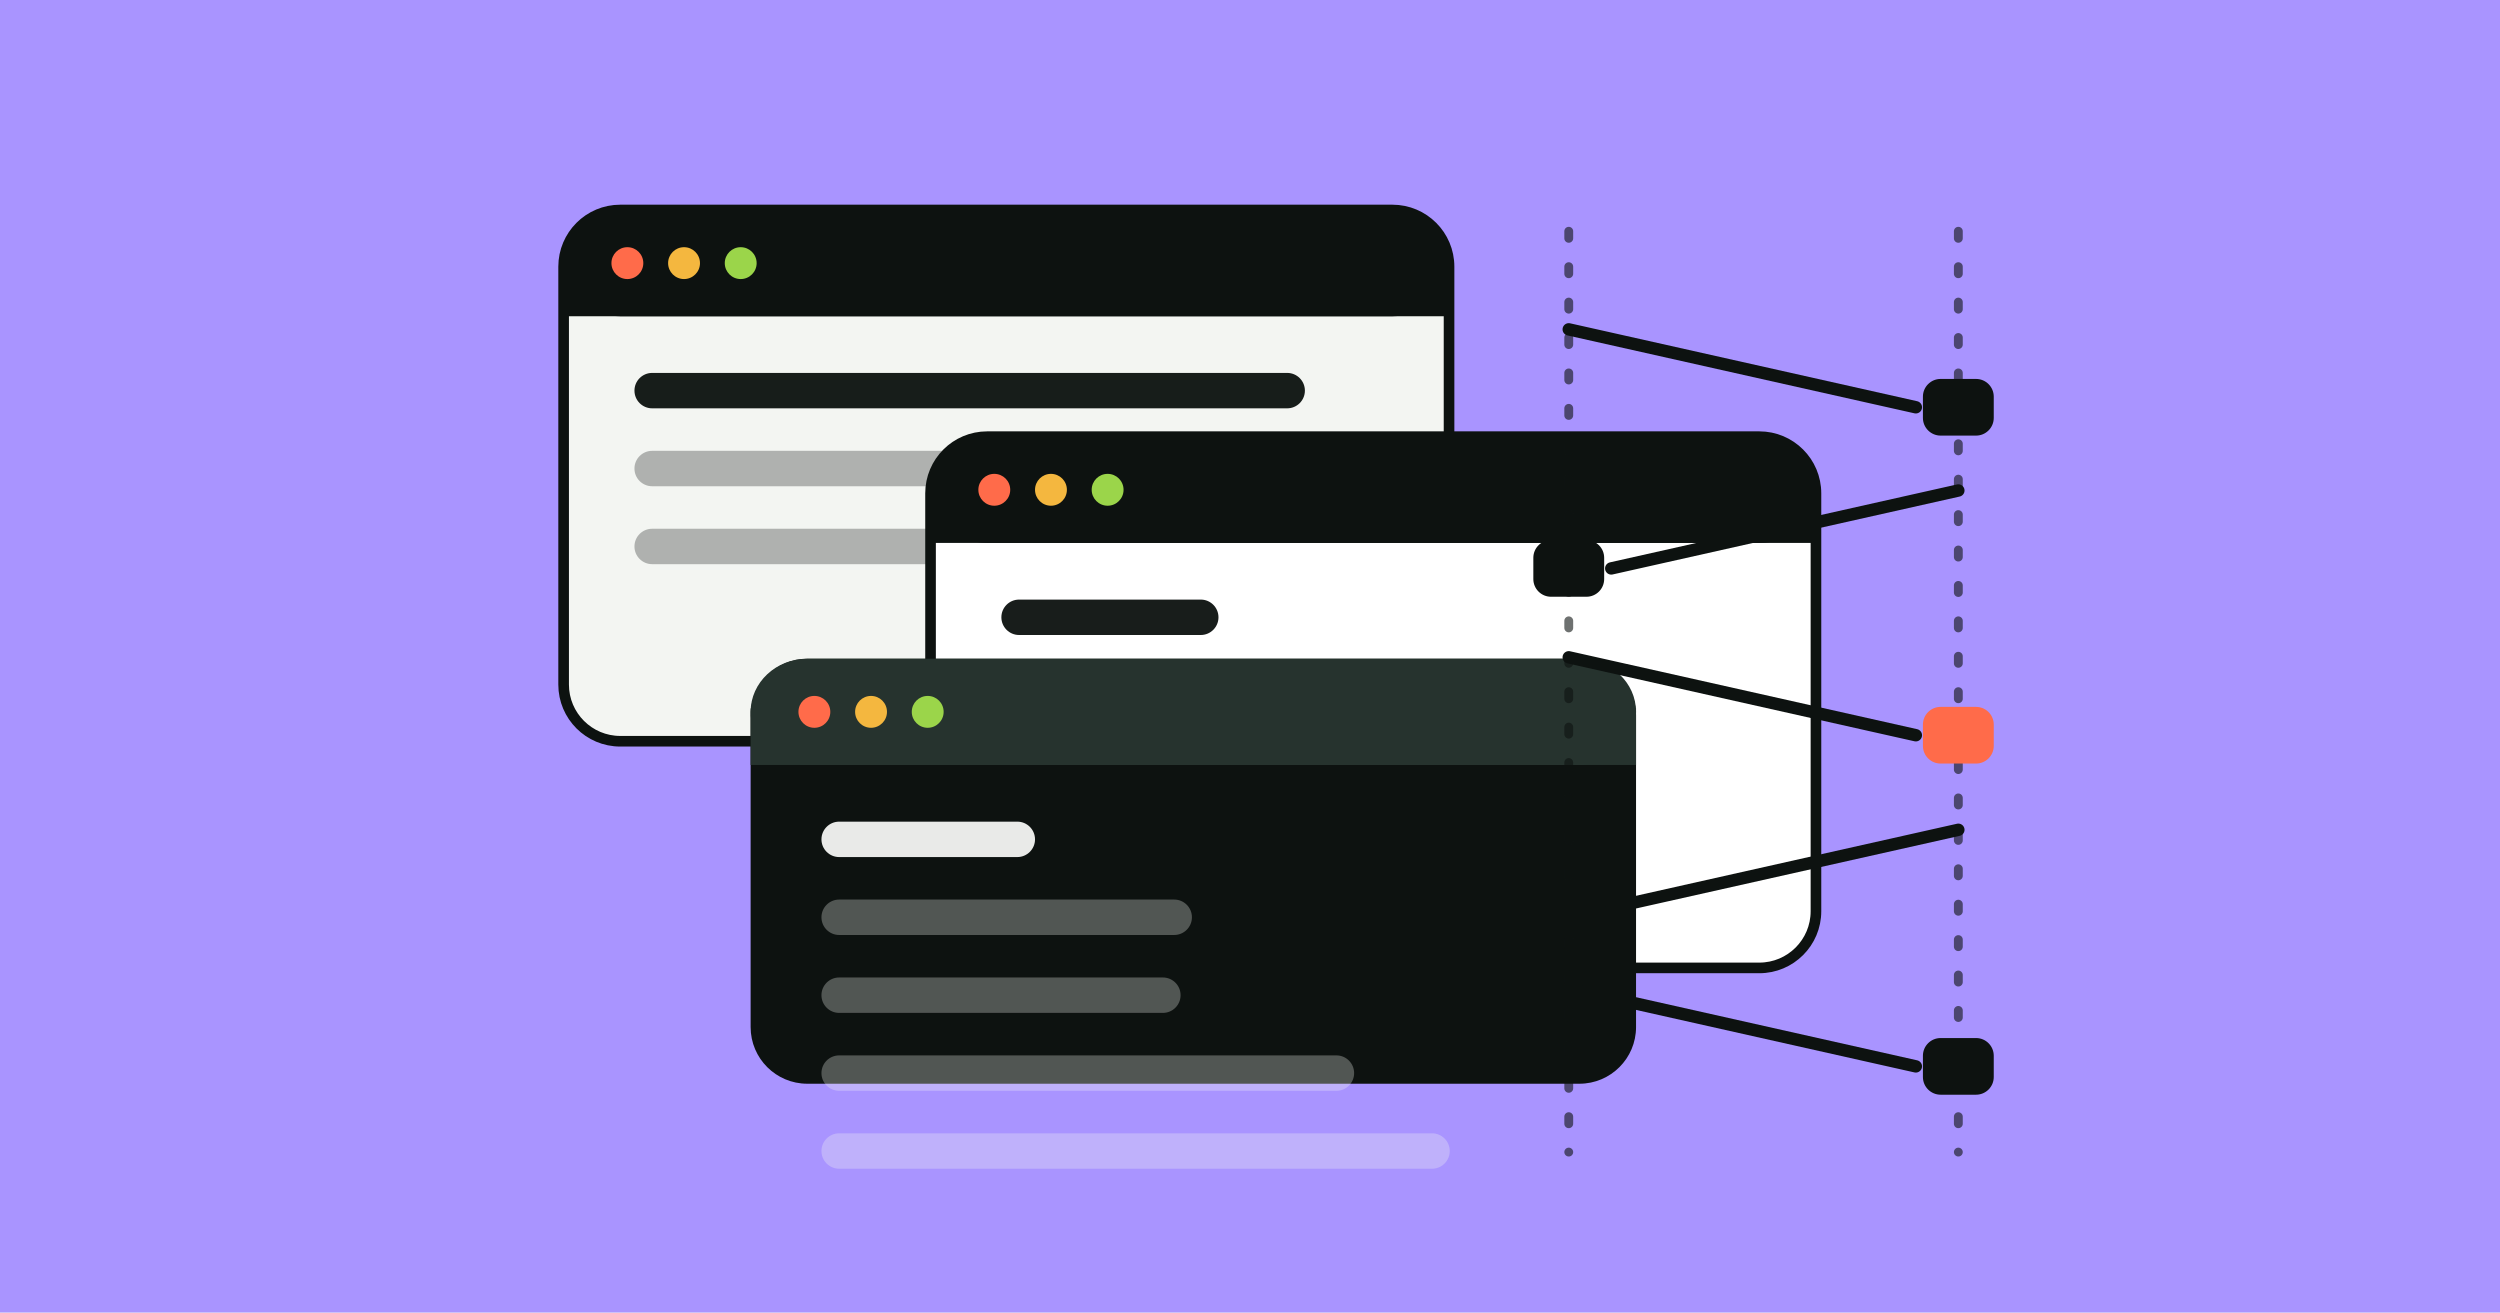
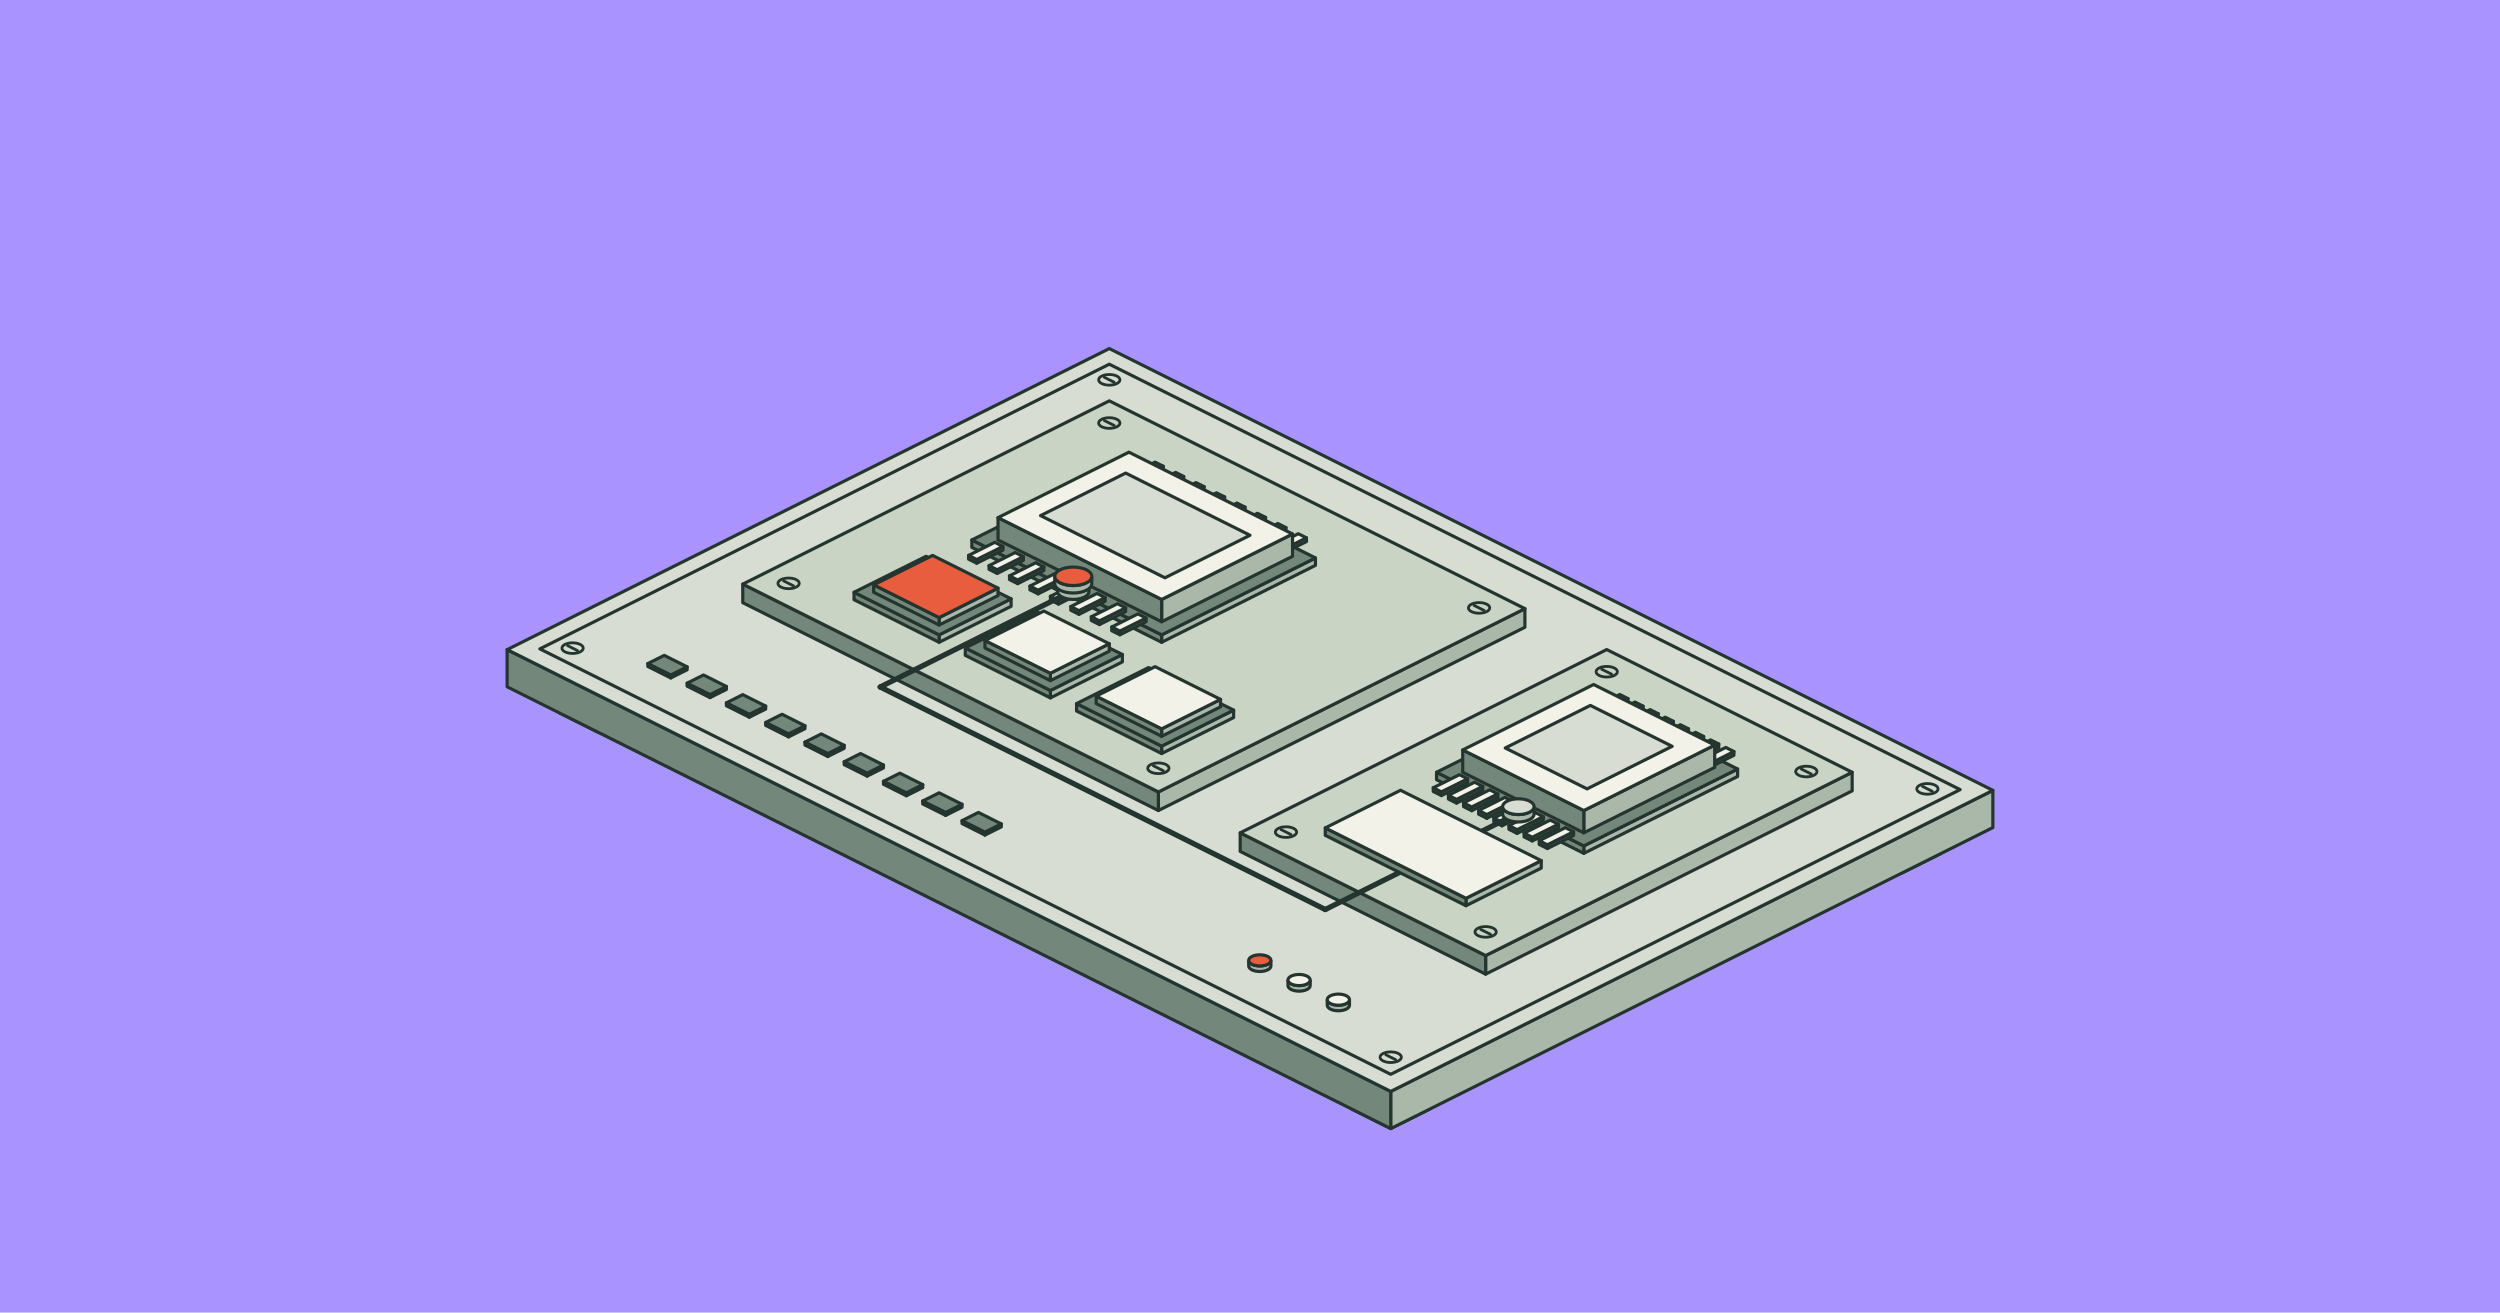
<svg xmlns="http://www.w3.org/2000/svg" viewBox="0 0 1200 630" width="1200" height="630">
  <rect width="1200" height="630" fill="#a994ff" />
  <g transform="translate(192 43) scale(1.7)">
-     <g>
-       <rect x="46.2" y="34" width="250" height="150" rx="16" fill="#f3f5f2" stroke="#0d1210" stroke-width="3" />
-       <rect x="46.2" y="34" width="250" height="30" rx="16" fill="#0d1210" />
-       <rect x="46.2" y="48" width="250" height="16" fill="#0d1210" />
-       <circle cx="64.2" cy="49" r="4.5" fill="#ff6b4a" />
-       <circle cx="80.2" cy="49" r="4.5" fill="#f4b73f" />
-       <circle cx="96.2" cy="49" r="4.5" fill="#9bd54a" />
-       <rect x="66.2" y="80" width="189.3" height="10" rx="5" fill="#0d1210" opacity="0.95" />
-       <rect x="66.2" y="102" width="185" height="10" rx="5" fill="#0d1210" opacity="0.3" />
-       <rect x="66.2" y="124" width="98.5" height="10" rx="5" fill="#0d1210" opacity="0.3" />
+     <polygon points="211.36,96.56 211.36,103.91 200.27,109.46 200.27,102.11" fill="#aab8aa" stroke="#24342e" stroke-width=".9" stroke-linejoin="round" />
+     <polygon points="189.18,96.56 200.27,102.11 200.27,109.46 189.18,103.91" fill="#73877a" stroke="#24342e" stroke-width=".9" stroke-linejoin="round" />
+     <polygon points="200.27,91.02 211.36,96.56 200.27,102.11 189.18,96.56" fill="#24342e" stroke="#24342e" stroke-width=".9" stroke-linejoin="round" />
+     <polygon points="434.96,208.37 434.96,215.72 423.88,221.26 423.88,213.91" fill="#aab8aa" stroke="#24342e" stroke-width=".9" stroke-linejoin="round" />
+     <polygon points="412.79,208.37 423.88,213.91 423.88,221.26 412.79,215.72" fill="#73877a" stroke="#24342e" stroke-width=".9" stroke-linejoin="round" />
+     <polygon points="423.88,202.82 434.96,208.37 423.88,213.91 412.79,208.37" fill="#24342e" stroke="#24342e" stroke-width=".9" stroke-linejoin="round" />
+     <polygon points="67.21,168.63 67.21,175.98 56.12,181.53 56.12,174.18" fill="#aab8aa" stroke="#24342e" stroke-width=".9" stroke-linejoin="round" />
+     <polygon points="45.04,168.63 56.12,174.18 56.12,181.53 45.04,175.98" fill="#73877a" stroke="#24342e" stroke-width=".9" stroke-linejoin="round" />
+     <polygon points="56.12,163.09 67.21,168.63 56.12,174.18 45.04,168.63" fill="#24342e" stroke="#24342e" stroke-width=".9" stroke-linejoin="round" />
+     <polygon points="290.82,280.44 290.82,287.79 279.73,293.33 279.73,285.98" fill="#aab8aa" stroke="#24342e" stroke-width=".9" stroke-linejoin="round" />
+     <polygon points="268.64,280.44 279.73,285.98 279.73,293.33 268.64,287.79" fill="#73877a" stroke="#24342e" stroke-width=".9" stroke-linejoin="round" />
+     <polygon points="279.73,274.89 290.82,280.44 279.73,285.98 268.64,280.44" fill="#24342e" stroke="#24342e" stroke-width=".9" stroke-linejoin="round" />
+     <polygon points="449.75,197.87 449.75,208.37 279.73,293.37 279.73,282.87" fill="#aab8aa" stroke="#24342e" stroke-width=".9" stroke-linejoin="round" />
+     <polygon points="30.25,158.13 279.73,282.87 279.73,293.37 30.25,168.63" fill="#73877a" stroke="#24342e" stroke-width=".9" stroke-linejoin="round" />
+     <polygon points="200.27,73.13 449.75,197.87 279.73,282.87 30.25,158.13" fill="#d7ddd2" stroke="#24342e" stroke-width=".9" stroke-linejoin="round" />
+     <polygon points="200.27,77.54 440.51,197.66 279.73,278.04 39.49,157.92" fill="#d7ddd2" stroke="#24342e" stroke-width=".9" stroke-linejoin="round" />
+     <ellipse cx="200.27" cy="81.95" rx="3.01" ry="1.5" fill="none" stroke="#24342e" stroke-width="0.8" />
+     <path d="M198.88 81.25L201.65 82.64" fill="none" stroke="#24342e" stroke-width="0.8" stroke-linecap="round" stroke-linejoin="round" />
+     <ellipse cx="48.73" cy="157.71" rx="3.01" ry="1.5" fill="none" stroke="#24342e" stroke-width="0.8" />
+     <path d="M47.35 157.02L50.12 158.41" fill="none" stroke="#24342e" stroke-width="0.8" stroke-linecap="round" stroke-linejoin="round" />
+     <ellipse cx="431.27" cy="197.45" rx="3.01" ry="1.5" fill="none" stroke="#24342e" stroke-width="0.8" />
+     <path d="M429.88 196.75L432.65 198.14" fill="none" stroke="#24342e" stroke-width="0.8" stroke-linecap="round" stroke-linejoin="round" />
+     <ellipse cx="279.73" cy="273.21" rx="3.01" ry="1.5" fill="none" stroke="#24342e" stroke-width="0.8" />
+     <path d="M278.35 272.52L281.12 273.91" fill="none" stroke="#24342e" stroke-width="0.8" stroke-linecap="round" stroke-linejoin="round" />
+     <polygon points="317.62,146.56 317.62,151.81 214.13,203.56 214.13,198.31" fill="#aab8aa" stroke="#24342e" stroke-width=".9" stroke-linejoin="round" />
+     <polygon points="96.78,139.63 214.13,198.31 214.13,203.56 96.78,144.88" fill="#73877a" stroke="#24342e" stroke-width=".9" stroke-linejoin="round" />
+     <polygon points="200.27,87.89 317.62,146.56 214.13,198.31 96.78,139.63" fill="#c9d4c5" stroke="#24342e" stroke-width=".9" stroke-linejoin="round" />
+     <polygon points="410.02,192.76 410.02,198.01 306.53,249.76 306.53,244.51" fill="#aab8aa" stroke="#24342e" stroke-width=".9" stroke-linejoin="round" />
+     <polygon points="237.23,209.86 306.53,244.51 306.53,249.76 237.23,215.11" fill="#73877a" stroke="#24342e" stroke-width=".9" stroke-linejoin="round" />
+     <polygon points="340.72,158.11 410.02,192.76 306.53,244.51 237.23,209.86" fill="#c9d4c5" stroke="#24342e" stroke-width=".9" stroke-linejoin="round" />
+     <ellipse cx="200.27" cy="94.15" rx="3.01" ry="1.5" fill="none" stroke="#24342e" stroke-width="0.8" />
+     <path d="M198.88 93.45L201.65 94.84" fill="none" stroke="#24342e" stroke-width="0.8" stroke-linecap="round" stroke-linejoin="round" />
+     <ellipse cx="304.68" cy="146.35" rx="3.01" ry="1.5" fill="none" stroke="#24342e" stroke-width="0.8" />
+     <path d="M303.29 145.66L306.07 147.05" fill="none" stroke="#24342e" stroke-width="0.8" stroke-linecap="round" stroke-linejoin="round" />
+     <ellipse cx="109.72" cy="139.42" rx="3.01" ry="1.5" fill="none" stroke="#24342e" stroke-width="0.8" />
+     <path d="M108.33 138.73L111.1 140.12" fill="none" stroke="#24342e" stroke-width="0.8" stroke-linecap="round" stroke-linejoin="round" />
+     <ellipse cx="214.13" cy="191.63" rx="3.01" ry="1.5" fill="none" stroke="#24342e" stroke-width="0.8" />
+     <path d="M212.74 190.94L215.51 192.32" fill="none" stroke="#24342e" stroke-width="0.8" stroke-linecap="round" stroke-linejoin="round" />
+     <ellipse cx="340.72" cy="164.37" rx="3.01" ry="1.5" fill="none" stroke="#24342e" stroke-width="0.8" />
+     <path d="M339.33 163.68L342.1 165.06" fill="none" stroke="#24342e" stroke-width="0.8" stroke-linecap="round" stroke-linejoin="round" />
+     <ellipse cx="397.08" cy="192.55" rx="3.01" ry="1.5" fill="none" stroke="#24342e" stroke-width="0.8" />
+     <path d="M395.69 191.86L398.47 193.25" fill="none" stroke="#24342e" stroke-width="0.8" stroke-linecap="round" stroke-linejoin="round" />
+     <ellipse cx="250.16" cy="209.65" rx="3.01" ry="1.5" fill="none" stroke="#24342e" stroke-width="0.8" />
+     <path d="M248.78 208.95L251.55 210.34" fill="none" stroke="#24342e" stroke-width="0.8" stroke-linecap="round" stroke-linejoin="round" />
+     <ellipse cx="306.53" cy="237.83" rx="3.01" ry="1.5" fill="none" stroke="#24342e" stroke-width="0.8" />
+     <path d="M305.14 237.14L307.91 238.52" fill="none" stroke="#24342e" stroke-width="0.8" stroke-linecap="round" stroke-linejoin="round" />
+     <polygon points="258.48,132.24 258.48,134.34 215.05,156.06 215.05,153.96" fill="#aab8aa" stroke="#24342e" stroke-width=".9" stroke-linejoin="round" />
+     <polygon points="161.46,127.16 215.05,153.96 215.05,156.06 161.46,129.26" fill="#73877a" stroke="#24342e" stroke-width=".9" stroke-linejoin="round" />
+     <polygon points="204.89,105.45 258.48,132.24 215.05,153.96 161.46,127.16" fill="#73877a" stroke="#24342e" stroke-width=".9" stroke-linejoin="round" />
+     <polygon points="215.51,106.35 215.51,107.4 208.12,111.09 208.12,110.04" fill="#aab8aa" stroke="#24342e" stroke-width=".9" stroke-linejoin="round" />
+     <polygon points="205.81,108.89 208.12,110.04 208.12,111.09 205.81,109.94" fill="#73877a" stroke="#24342e" stroke-width=".9" stroke-linejoin="round" />
+     <polygon points="213.2,105.19 215.51,106.35 208.12,110.04 205.81,108.89" fill="#f3f2e9" stroke="#24342e" stroke-width=".9" stroke-linejoin="round" />
+     <polygon points="170.24,128.99 170.24,130.04 162.85,133.73 162.85,132.68" fill="#aab8aa" stroke="#24342e" stroke-width=".9" stroke-linejoin="round" />
+     <polygon points="160.54,131.53 162.85,132.68 162.85,133.73 160.54,132.58" fill="#73877a" stroke="#24342e" stroke-width=".9" stroke-linejoin="round" />
+     <polygon points="167.93,127.83 170.24,128.99 162.85,132.68 160.54,131.53" fill="#f3f2e9" stroke="#24342e" stroke-width=".9" stroke-linejoin="round" />
+     <polygon points="221.29,109.24 221.29,110.29 213.9,113.98 213.9,112.93" fill="#aab8aa" stroke="#24342e" stroke-width=".9" stroke-linejoin="round" />
+     <polygon points="211.59,111.78 213.9,112.93 213.9,113.98 211.59,112.83" fill="#73877a" stroke="#24342e" stroke-width=".9" stroke-linejoin="round" />
+     <polygon points="218.98,108.08 221.29,109.24 213.9,112.93 211.59,111.78" fill="#f3f2e9" stroke="#24342e" stroke-width=".9" stroke-linejoin="round" />
+     <polygon points="176.01,131.87 176.01,132.92 168.62,136.62 168.62,135.57" fill="#aab8aa" stroke="#24342e" stroke-width=".9" stroke-linejoin="round" />
+     <polygon points="166.31,134.41 168.62,135.57 168.62,136.62 166.31,135.46" fill="#73877a" stroke="#24342e" stroke-width=".9" stroke-linejoin="round" />
+     <polygon points="173.7,130.72 176.01,131.87 168.62,135.57 166.31,134.41" fill="#f3f2e9" stroke="#24342e" stroke-width=".9" stroke-linejoin="round" />
+     <polygon points="227.06,112.12 227.06,113.17 219.67,116.87 219.67,115.82" fill="#aab8aa" stroke="#24342e" stroke-width=".9" stroke-linejoin="round" />
+     <polygon points="217.36,114.66 219.67,115.82 219.67,116.87 217.36,115.71" fill="#73877a" stroke="#24342e" stroke-width=".9" stroke-linejoin="round" />
+     <polygon points="224.75,110.97 227.06,112.12 219.67,115.82 217.36,114.66" fill="#f3f2e9" stroke="#24342e" stroke-width=".9" stroke-linejoin="round" />
+     <polygon points="181.79,134.76 181.79,135.81 174.4,139.51 174.4,138.46" fill="#aab8aa" stroke="#24342e" stroke-width=".9" stroke-linejoin="round" />
+     <polygon points="172.09,137.3 174.4,138.46 174.4,139.51 172.09,138.35" fill="#73877a" stroke="#24342e" stroke-width=".9" stroke-linejoin="round" />
+     <polygon points="179.48,133.61 181.79,134.76 174.4,138.46 172.09,137.3" fill="#f3f2e9" stroke="#24342e" stroke-width=".9" stroke-linejoin="round" />
+     <polygon points="232.84,115.01 232.84,116.06 225.45,119.76 225.45,118.71" fill="#aab8aa" stroke="#24342e" stroke-width=".9" stroke-linejoin="round" />
+     <polygon points="223.14,117.55 225.45,118.71 225.45,119.76 223.14,118.6" fill="#73877a" stroke="#24342e" stroke-width=".9" stroke-linejoin="round" />
+     <polygon points="230.53,113.86 232.84,115.01 225.45,118.71 223.14,117.55" fill="#f3f2e9" stroke="#24342e" stroke-width=".9" stroke-linejoin="round" />
+     <polygon points="187.56,137.65 187.56,138.7 180.17,142.39 180.17,141.34" fill="#aab8aa" stroke="#24342e" stroke-width=".9" stroke-linejoin="round" />
+     <polygon points="177.86,140.19 180.17,141.34 180.17,142.39 177.86,141.24" fill="#73877a" stroke="#24342e" stroke-width=".9" stroke-linejoin="round" />
+     <polygon points="185.25,136.49 187.56,137.65 180.17,141.34 177.86,140.19" fill="#f3f2e9" stroke="#24342e" stroke-width=".9" stroke-linejoin="round" />
+     <polygon points="238.61,117.9 238.61,118.95 231.22,122.64 231.22,121.59" fill="#aab8aa" stroke="#24342e" stroke-width=".9" stroke-linejoin="round" />
+     <polygon points="228.91,120.44 231.22,121.59 231.22,122.64 228.91,121.49" fill="#73877a" stroke="#24342e" stroke-width=".9" stroke-linejoin="round" />
+     <polygon points="236.3,116.74 238.61,117.9 231.22,121.59 228.91,120.44" fill="#f3f2e9" stroke="#24342e" stroke-width=".9" stroke-linejoin="round" />
+     <polygon points="193.34,140.54 193.34,141.59 185.95,145.28 185.95,144.23" fill="#aab8aa" stroke="#24342e" stroke-width=".9" stroke-linejoin="round" />
+     <polygon points="183.64,143.08 185.95,144.23 185.95,145.28 183.64,144.13" fill="#73877a" stroke="#24342e" stroke-width=".9" stroke-linejoin="round" />
+     <polygon points="191.03,139.38 193.34,140.54 185.95,144.23 183.64,143.08" fill="#f3f2e9" stroke="#24342e" stroke-width=".9" stroke-linejoin="round" />
+     <polygon points="244.39,120.79 244.39,121.84 237,125.53 237,124.48" fill="#aab8aa" stroke="#24342e" stroke-width=".9" stroke-linejoin="round" />
+     <polygon points="234.69,123.33 237,124.48 237,125.53 234.69,124.38" fill="#73877a" stroke="#24342e" stroke-width=".9" stroke-linejoin="round" />
+     <polygon points="242.08,119.63 244.39,120.79 237,124.48 234.69,123.33" fill="#f3f2e9" stroke="#24342e" stroke-width=".9" stroke-linejoin="round" />
+     <polygon points="199.11,143.42 199.11,144.47 191.72,148.17 191.72,147.12" fill="#aab8aa" stroke="#24342e" stroke-width=".9" stroke-linejoin="round" />
+     <polygon points="189.41,145.96 191.72,147.12 191.72,148.17 189.41,147.01" fill="#73877a" stroke="#24342e" stroke-width=".9" stroke-linejoin="round" />
+     <polygon points="196.8,142.27 199.11,143.42 191.72,147.12 189.41,145.96" fill="#f3f2e9" stroke="#24342e" stroke-width=".9" stroke-linejoin="round" />
+     <polygon points="250.16,123.67 250.16,124.72 242.77,128.42 242.77,127.37" fill="#aab8aa" stroke="#24342e" stroke-width=".9" stroke-linejoin="round" />
+     <polygon points="240.46,126.21 242.77,127.37 242.77,128.42 240.46,127.26" fill="#73877a" stroke="#24342e" stroke-width=".9" stroke-linejoin="round" />
+     <polygon points="247.85,122.52 250.16,123.67 242.77,127.37 240.46,126.21" fill="#f3f2e9" stroke="#24342e" stroke-width=".9" stroke-linejoin="round" />
+     <polygon points="204.89,146.31 204.89,147.36 197.5,151.06 197.5,150.01" fill="#aab8aa" stroke="#24342e" stroke-width=".9" stroke-linejoin="round" />
+     <polygon points="195.19,148.85 197.5,150.01 197.5,151.06 195.19,149.9" fill="#73877a" stroke="#24342e" stroke-width=".9" stroke-linejoin="round" />
+     <polygon points="202.58,145.16 204.89,146.31 197.5,150.01 195.19,148.85" fill="#f3f2e9" stroke="#24342e" stroke-width=".9" stroke-linejoin="round" />
+     <polygon points="255.94,126.56 255.94,127.61 248.55,131.31 248.55,130.26" fill="#aab8aa" stroke="#24342e" stroke-width=".9" stroke-linejoin="round" />
+     <polygon points="246.24,129.1 248.55,130.26 248.55,131.31 246.24,130.15" fill="#73877a" stroke="#24342e" stroke-width=".9" stroke-linejoin="round" />
+     <polygon points="253.63,125.41 255.94,126.56 248.55,130.26 246.24,129.1" fill="#f3f2e9" stroke="#24342e" stroke-width=".9" stroke-linejoin="round" />
+     <polygon points="210.66,149.2 210.66,150.25 203.27,153.94 203.27,152.89" fill="#aab8aa" stroke="#24342e" stroke-width=".9" stroke-linejoin="round" />
+     <polygon points="200.96,151.74 203.27,152.89 203.27,153.94 200.96,152.79" fill="#73877a" stroke="#24342e" stroke-width=".9" stroke-linejoin="round" />
+     <polygon points="208.35,148.04 210.66,149.2 203.27,152.89 200.96,151.74" fill="#f3f2e9" stroke="#24342e" stroke-width=".9" stroke-linejoin="round" />
+     <polygon points="252.01,125.48 252.01,131.78 215.05,150.26 215.05,143.96" fill="#aab8aa" stroke="#24342e" stroke-width=".9" stroke-linejoin="round" />
+     <polygon points="168.85,120.86 215.05,143.96 215.05,150.26 168.85,127.16" fill="#73877a" stroke="#24342e" stroke-width=".9" stroke-linejoin="round" />
+     <polygon points="205.81,102.38 252.01,125.48 215.05,143.96 168.85,120.86" fill="#f3f2e9" stroke="#24342e" stroke-width=".9" stroke-linejoin="round" />
+     <polygon points="204.89,108.28 240,125.84 215.98,137.85 180.86,120.29" fill="#d7ddd2" stroke="#24342e" stroke-width=".9" stroke-linejoin="round" />
+     <polygon points="377.68,191.84 377.68,193.94 334.25,215.65 334.25,213.55" fill="#aab8aa" stroke="#24342e" stroke-width=".9" stroke-linejoin="round" />
+     <polygon points="292.67,192.76 334.25,213.55 334.25,215.65 292.67,194.86" fill="#73877a" stroke="#24342e" stroke-width=".9" stroke-linejoin="round" />
+     <polygon points="336.1,171.05 377.68,191.84 334.25,213.55 292.67,192.76" fill="#73877a" stroke="#24342e" stroke-width=".9" stroke-linejoin="round" />
+     <polygon points="346.72,171.95 346.72,173 339.33,176.7 339.33,175.65" fill="#aab8aa" stroke="#24342e" stroke-width=".9" stroke-linejoin="round" />
+     <polygon points="337.02,174.49 339.33,175.65 339.33,176.7 337.02,175.54" fill="#73877a" stroke="#24342e" stroke-width=".9" stroke-linejoin="round" />
+     <polygon points="344.41,170.8 346.72,171.95 339.33,175.65 337.02,174.49" fill="#f3f2e9" stroke="#24342e" stroke-width=".9" stroke-linejoin="round" />
+     <polygon points="301.45,194.59 301.45,195.64 294.05,199.34 294.05,198.29" fill="#aab8aa" stroke="#24342e" stroke-width=".9" stroke-linejoin="round" />
+     <polygon points="291.74,197.13 294.05,198.29 294.05,199.34 291.74,198.18" fill="#73877a" stroke="#24342e" stroke-width=".9" stroke-linejoin="round" />
+     <polygon points="299.14,193.44 301.45,194.59 294.05,198.29 291.74,197.13" fill="#f3f2e9" stroke="#24342e" stroke-width=".9" stroke-linejoin="round" />
+     <polygon points="351,174.09 351,175.14 343.6,178.83 343.6,177.78" fill="#aab8aa" stroke="#24342e" stroke-width=".9" stroke-linejoin="round" />
+     <polygon points="341.29,176.63 343.6,177.78 343.6,178.83 341.29,177.68" fill="#73877a" stroke="#24342e" stroke-width=".9" stroke-linejoin="round" />
+     <polygon points="348.69,172.93 351,174.09 343.6,177.78 341.29,176.63" fill="#f3f2e9" stroke="#24342e" stroke-width=".9" stroke-linejoin="round" />
+     <polygon points="305.72,196.73 305.72,197.78 298.33,201.47 298.33,200.42" fill="#aab8aa" stroke="#24342e" stroke-width=".9" stroke-linejoin="round" />
+     <polygon points="296.02,199.27 298.33,200.42 298.33,201.47 296.02,200.32" fill="#73877a" stroke="#24342e" stroke-width=".9" stroke-linejoin="round" />
+     <polygon points="303.41,195.57 305.72,196.73 298.33,200.42 296.02,199.27" fill="#f3f2e9" stroke="#24342e" stroke-width=".9" stroke-linejoin="round" />
+     <polygon points="355.27,176.23 355.27,177.28 347.88,180.97 347.88,179.92" fill="#aab8aa" stroke="#24342e" stroke-width=".9" stroke-linejoin="round" />
+     <polygon points="345.57,178.77 347.88,179.92 347.88,180.97 345.57,179.82" fill="#73877a" stroke="#24342e" stroke-width=".9" stroke-linejoin="round" />
+     <polygon points="352.96,175.07 355.27,176.23 347.88,179.92 345.57,178.77" fill="#f3f2e9" stroke="#24342e" stroke-width=".9" stroke-linejoin="round" />
+     <polygon points="309.99,198.86 309.99,199.91 302.6,203.61 302.6,202.56" fill="#aab8aa" stroke="#24342e" stroke-width=".9" stroke-linejoin="round" />
+     <polygon points="300.29,201.4 302.6,202.56 302.6,203.61 300.29,202.45" fill="#73877a" stroke="#24342e" stroke-width=".9" stroke-linejoin="round" />
+     <polygon points="307.68,197.71 309.99,198.86 302.6,202.56 300.29,201.4" fill="#f3f2e9" stroke="#24342e" stroke-width=".9" stroke-linejoin="round" />
+     <polygon points="359.54,178.36 359.54,179.41 352.15,183.11 352.15,182.06" fill="#aab8aa" stroke="#24342e" stroke-width=".9" stroke-linejoin="round" />
+     <polygon points="349.84,180.9 352.15,182.06 352.15,183.11 349.84,181.95" fill="#73877a" stroke="#24342e" stroke-width=".9" stroke-linejoin="round" />
+     <polygon points="357.23,177.21 359.54,178.36 352.15,182.06 349.84,180.9" fill="#f3f2e9" stroke="#24342e" stroke-width=".9" stroke-linejoin="round" />
+     <polygon points="314.27,201 314.27,202.05 306.87,205.75 306.87,204.7" fill="#aab8aa" stroke="#24342e" stroke-width=".9" stroke-linejoin="round" />
+     <polygon points="304.56,203.54 306.87,204.7 306.87,205.75 304.56,204.59" fill="#73877a" stroke="#24342e" stroke-width=".9" stroke-linejoin="round" />
+     <polygon points="311.96,199.85 314.27,201 306.87,204.7 304.56,203.54" fill="#f3f2e9" stroke="#24342e" stroke-width=".9" stroke-linejoin="round" />
+     <polygon points="363.82,180.5 363.82,181.55 356.42,185.25 356.42,184.19" fill="#aab8aa" stroke="#24342e" stroke-width=".9" stroke-linejoin="round" />
+     <polygon points="354.11,183.04 356.42,184.19 356.42,185.25 354.11,184.09" fill="#73877a" stroke="#24342e" stroke-width=".9" stroke-linejoin="round" />
+     <polygon points="361.51,179.34 363.82,180.5 356.42,184.19 354.11,183.04" fill="#f3f2e9" stroke="#24342e" stroke-width=".9" stroke-linejoin="round" />
+     <polygon points="318.54,203.14 318.54,204.19 311.15,207.88 311.15,206.83" fill="#aab8aa" stroke="#24342e" stroke-width=".9" stroke-linejoin="round" />
+     <polygon points="308.84,205.68 311.15,206.83 311.15,207.88 308.84,206.73" fill="#73877a" stroke="#24342e" stroke-width=".9" stroke-linejoin="round" />
+     <polygon points="316.23,201.98 318.54,203.14 311.15,206.83 308.84,205.68" fill="#f3f2e9" stroke="#24342e" stroke-width=".9" stroke-linejoin="round" />
+     <polygon points="368.09,182.64 368.09,183.69 360.7,187.38 360.7,186.33" fill="#aab8aa" stroke="#24342e" stroke-width=".9" stroke-linejoin="round" />
+     <polygon points="358.39,185.18 360.7,186.33 360.7,187.38 358.39,186.23" fill="#73877a" stroke="#24342e" stroke-width=".9" stroke-linejoin="round" />
+     <polygon points="365.78,181.48 368.09,182.64 360.7,186.33 358.39,185.18" fill="#f3f2e9" stroke="#24342e" stroke-width=".9" stroke-linejoin="round" />
+     <polygon points="322.81,205.27 322.81,206.32 315.42,210.02 315.42,208.97" fill="#aab8aa" stroke="#24342e" stroke-width=".9" stroke-linejoin="round" />
+     <polygon points="313.11,207.81 315.42,208.97 315.42,210.02 313.11,208.86" fill="#73877a" stroke="#24342e" stroke-width=".9" stroke-linejoin="round" />
+     <polygon points="320.5,204.12 322.81,205.27 315.42,208.97 313.11,207.81" fill="#f3f2e9" stroke="#24342e" stroke-width=".9" stroke-linejoin="round" />
+     <polygon points="372.36,184.77 372.36,185.82 364.97,189.52 364.97,188.47" fill="#aab8aa" stroke="#24342e" stroke-width=".9" stroke-linejoin="round" />
+     <polygon points="362.66,187.31 364.97,188.47 364.97,189.52 362.66,188.36" fill="#73877a" stroke="#24342e" stroke-width=".9" stroke-linejoin="round" />
+     <polygon points="370.05,183.62 372.36,184.77 364.97,188.47 362.66,187.31" fill="#f3f2e9" stroke="#24342e" stroke-width=".9" stroke-linejoin="round" />
+     <polygon points="327.09,207.41 327.09,208.46 319.69,212.16 319.69,211.11" fill="#aab8aa" stroke="#24342e" stroke-width=".9" stroke-linejoin="round" />
+     <polygon points="317.38,209.95 319.69,211.11 319.69,212.16 317.38,211" fill="#73877a" stroke="#24342e" stroke-width=".9" stroke-linejoin="round" />
+     <polygon points="324.78,206.26 327.09,207.41 319.69,211.11 317.38,209.95" fill="#f3f2e9" stroke="#24342e" stroke-width=".9" stroke-linejoin="round" />
+     <polygon points="376.64,186.91 376.64,187.96 369.24,191.66 369.24,190.61" fill="#aab8aa" stroke="#24342e" stroke-width=".9" stroke-linejoin="round" />
+     <polygon points="366.93,189.45 369.24,190.61 369.24,191.66 366.93,190.5" fill="#73877a" stroke="#24342e" stroke-width=".9" stroke-linejoin="round" />
+     <polygon points="374.33,185.75 376.64,186.91 369.24,190.61 366.93,189.45" fill="#f3f2e9" stroke="#24342e" stroke-width=".9" stroke-linejoin="round" />
+     <polygon points="331.36,209.55 331.36,210.6 323.97,214.29 323.97,213.24" fill="#aab8aa" stroke="#24342e" stroke-width=".9" stroke-linejoin="round" />
+     <polygon points="321.66,212.09 323.97,213.24 323.97,214.29 321.66,213.14" fill="#73877a" stroke="#24342e" stroke-width=".9" stroke-linejoin="round" />
+     <polygon points="329.05,208.39 331.36,209.55 323.97,213.24 321.66,212.09" fill="#f3f2e9" stroke="#24342e" stroke-width=".9" stroke-linejoin="round" />
+     <polygon points="371.21,185.08 371.21,191.38 334.25,209.86 334.25,203.56" fill="#aab8aa" stroke="#24342e" stroke-width=".9" stroke-linejoin="round" />
+     <polygon points="300.06,186.46 334.25,203.56 334.25,209.86 300.06,192.76" fill="#73877a" stroke="#24342e" stroke-width=".9" stroke-linejoin="round" />
+     <polygon points="337.02,167.98 371.21,185.08 334.25,203.56 300.06,186.46" fill="#f3f2e9" stroke="#24342e" stroke-width=".9" stroke-linejoin="round" />
+     <polygon points="336.1,173.88 359.2,185.43 335.17,197.45 312.07,185.9" fill="#d7ddd2" stroke="#24342e" stroke-width=".9" stroke-linejoin="round" />
+     <polygon points="172.55,143.79 172.55,145.89 152.22,156.06 152.22,153.96" fill="#aab8aa" stroke="#24342e" stroke-width=".9" stroke-linejoin="round" />
+     <polygon points="128.2,141.94 152.22,153.96 152.22,156.06 128.2,144.04" fill="#73877a" stroke="#24342e" stroke-width=".9" stroke-linejoin="round" />
+     <polygon points="148.52,131.78 172.55,143.79 152.22,153.96 128.2,141.94" fill="#73877a" stroke="#24342e" stroke-width=".9" stroke-linejoin="round" />
+     <polygon points="168.85,140.77 168.85,142.87 152.22,151.18 152.22,149.08" fill="#aab8aa" stroke="#24342e" stroke-width=".9" stroke-linejoin="round" />
+     <polygon points="133.74,139.84 152.22,149.08 152.22,151.18 133.74,141.94" fill="#73877a" stroke="#24342e" stroke-width=".9" stroke-linejoin="round" />
+     <polygon points="150.37,131.53 168.85,140.77 152.22,149.08 133.74,139.84" fill="#e75d3d" stroke="#24342e" stroke-width=".9" stroke-linejoin="round" />
+     <polygon points="203.96,159.5 203.96,161.6 183.64,171.76 183.64,169.66" fill="#aab8aa" stroke="#24342e" stroke-width=".9" stroke-linejoin="round" />
+     <polygon points="159.61,157.65 183.64,169.66 183.64,171.76 159.61,159.75" fill="#73877a" stroke="#24342e" stroke-width=".9" stroke-linejoin="round" />
+     <polygon points="179.94,147.49 203.96,159.5 183.64,169.66 159.61,157.65" fill="#73877a" stroke="#24342e" stroke-width=".9" stroke-linejoin="round" />
+     <polygon points="200.27,156.47 200.27,158.57 183.64,166.89 183.64,164.79" fill="#aab8aa" stroke="#24342e" stroke-width=".9" stroke-linejoin="round" />
+     <polygon points="165.16,155.55 183.64,164.79 183.64,166.89 165.16,157.65" fill="#73877a" stroke="#24342e" stroke-width=".9" stroke-linejoin="round" />
+     <polygon points="181.79,147.24 200.27,156.47 183.64,164.79 165.16,155.55" fill="#f3f2e9" stroke="#24342e" stroke-width=".9" stroke-linejoin="round" />
+     <polygon points="235.38,175.21 235.38,177.31 215.05,187.47 215.05,185.37" fill="#aab8aa" stroke="#24342e" stroke-width=".9" stroke-linejoin="round" />
+     <polygon points="191.03,173.36 215.05,185.37 215.05,187.47 191.03,175.46" fill="#73877a" stroke="#24342e" stroke-width=".9" stroke-linejoin="round" />
+     <polygon points="211.36,163.19 235.38,175.21 215.05,185.37 191.03,173.36" fill="#73877a" stroke="#24342e" stroke-width=".9" stroke-linejoin="round" />
+     <polygon points="231.68,172.18 231.68,174.28 215.05,182.6 215.05,180.5" fill="#aab8aa" stroke="#24342e" stroke-width=".9" stroke-linejoin="round" />
+     <polygon points="196.57,171.26 215.05,180.5 215.05,182.6 196.57,173.36" fill="#73877a" stroke="#24342e" stroke-width=".9" stroke-linejoin="round" />
+     <polygon points="213.2,162.94 231.68,172.18 215.05,180.5 196.57,171.26" fill="#f3f2e9" stroke="#24342e" stroke-width=".9" stroke-linejoin="round" />
+     <path d="M190.1 141.42L135.59 168.68" fill="none" stroke="#24342e" stroke-width="1.5" stroke-linecap="round" stroke-linejoin="round" />
+     <path d="M135.59 168.68L261.25 231.51" fill="none" stroke="#24342e" stroke-width="1.5" stroke-linecap="round" stroke-linejoin="round" />
+     <path d="M261.25 231.51L315.77 204.25" fill="none" stroke="#24342e" stroke-width="1.5" stroke-linecap="round" stroke-linejoin="round" />
+     <path d="M185.66 139.63A4.44 2.22 0 0 0 194.54 139.63V141.73A4.44 2.22 0 0 1 185.66 141.73Z" fill="#aab8aa" stroke="#24342e" stroke-width=".9" />
+     <ellipse cx="190.1" cy="139.63" rx="4.44" ry="2.22" fill="#d7ddd2" stroke="#24342e" stroke-width=".9" />
+     <path d="M311.33 202.47A4.44 2.22 0 0 0 320.21 202.47V204.57A4.44 2.22 0 0 1 311.33 204.57Z" fill="#aab8aa" stroke="#24342e" stroke-width=".9" />
+     <ellipse cx="315.77" cy="202.47" rx="4.44" ry="2.22" fill="#d7ddd2" stroke="#24342e" stroke-width=".9" />
+     <polygon points="322.24,217.71 322.24,219.81 300.98,230.44 300.98,228.34" fill="#aab8aa" stroke="#24342e" stroke-width=".9" stroke-linejoin="round" />
+     <polygon points="261.25,208.47 300.98,228.34 300.98,230.44 261.25,210.57" fill="#73877a" stroke="#24342e" stroke-width=".9" stroke-linejoin="round" />
+     <polygon points="282.5,197.84 322.24,217.71 300.98,228.34 261.25,208.47" fill="#f3f2e9" stroke="#24342e" stroke-width=".9" stroke-linejoin="round" />
+     <polygon points="81.07,162.99 81.07,163.82 76.45,166.13 76.45,165.29" fill="#aab8aa" stroke="#24342e" stroke-width=".9" stroke-linejoin="round" />
+     <polygon points="69.98,162.06 76.45,165.29 76.45,166.13 69.98,162.9" fill="#73877a" stroke="#24342e" stroke-width=".9" stroke-linejoin="round" />
+     <polygon points="74.6,159.75 81.07,162.99 76.45,165.29 69.98,162.06" fill="#73877a" stroke="#24342e" stroke-width=".9" stroke-linejoin="round" />
+     <polygon points="92.16,168.53 92.16,169.37 87.54,171.68 87.54,170.84" fill="#aab8aa" stroke="#24342e" stroke-width=".9" stroke-linejoin="round" />
+     <polygon points="81.07,167.6 87.54,170.84 87.54,171.68 81.07,168.44" fill="#73877a" stroke="#24342e" stroke-width=".9" stroke-linejoin="round" />
+     <polygon points="85.69,165.29 92.16,168.53 87.54,170.84 81.07,167.6" fill="#73877a" stroke="#24342e" stroke-width=".9" stroke-linejoin="round" />
+     <polygon points="103.25,174.07 103.25,174.91 98.63,177.22 98.63,176.38" fill="#aab8aa" stroke="#24342e" stroke-width=".9" stroke-linejoin="round" />
+     <polygon points="92.16,173.15 98.63,176.38 98.63,177.22 92.16,173.99" fill="#73877a" stroke="#24342e" stroke-width=".9" stroke-linejoin="round" />
+     <polygon points="96.78,170.84 103.25,174.07 98.63,176.38 92.16,173.15" fill="#73877a" stroke="#24342e" stroke-width=".9" stroke-linejoin="round" />
+     <polygon points="114.34,179.62 114.34,180.46 109.72,182.77 109.72,181.93" fill="#aab8aa" stroke="#24342e" stroke-width=".9" stroke-linejoin="round" />
+     <polygon points="103.25,178.69 109.72,181.93 109.72,182.77 103.25,179.53" fill="#73877a" stroke="#24342e" stroke-width=".9" stroke-linejoin="round" />
+     <polygon points="107.87,176.38 114.34,179.62 109.72,181.93 103.25,178.69" fill="#73877a" stroke="#24342e" stroke-width=".9" stroke-linejoin="round" />
+     <polygon points="125.42,185.16 125.42,186 120.8,188.31 120.8,187.47" fill="#aab8aa" stroke="#24342e" stroke-width=".9" stroke-linejoin="round" />
+     <polygon points="114.34,184.24 120.8,187.47 120.8,188.31 114.34,185.08" fill="#73877a" stroke="#24342e" stroke-width=".9" stroke-linejoin="round" />
+     <polygon points="118.96,181.93 125.42,185.16 120.8,187.47 114.34,184.24" fill="#73877a" stroke="#24342e" stroke-width=".9" stroke-linejoin="round" />
+     <polygon points="136.51,190.71 136.51,191.54 131.89,193.85 131.89,193.01" fill="#aab8aa" stroke="#24342e" stroke-width=".9" stroke-linejoin="round" />
+     <polygon points="125.42,189.78 131.89,193.01 131.89,193.85 125.42,190.62" fill="#73877a" stroke="#24342e" stroke-width=".9" stroke-linejoin="round" />
+     <polygon points="130.04,187.47 136.51,190.71 131.89,193.01 125.42,189.78" fill="#73877a" stroke="#24342e" stroke-width=".9" stroke-linejoin="round" />
+     <polygon points="147.6,196.25 147.6,197.09 142.98,199.4 142.98,198.56" fill="#aab8aa" stroke="#24342e" stroke-width=".9" stroke-linejoin="round" />
+     <polygon points="136.51,195.32 142.98,198.56 142.98,199.4 136.51,196.16" fill="#73877a" stroke="#24342e" stroke-width=".9" stroke-linejoin="round" />
+     <polygon points="141.13,193.01 147.6,196.25 142.98,198.56 136.51,195.32" fill="#73877a" stroke="#24342e" stroke-width=".9" stroke-linejoin="round" />
+     <polygon points="158.69,201.79 158.69,202.63 154.07,204.94 154.07,204.1" fill="#aab8aa" stroke="#24342e" stroke-width=".9" stroke-linejoin="round" />
+     <polygon points="147.6,200.87 154.07,204.1 154.07,204.94 147.6,201.71" fill="#73877a" stroke="#24342e" stroke-width=".9" stroke-linejoin="round" />
+     <polygon points="152.22,198.56 158.69,201.79 154.07,204.1 147.6,200.87" fill="#73877a" stroke="#24342e" stroke-width=".9" stroke-linejoin="round" />
+     <polygon points="169.78,207.34 169.78,208.18 165.16,210.49 165.16,209.65" fill="#aab8aa" stroke="#24342e" stroke-width=".9" stroke-linejoin="round" />
+     <polygon points="158.69,206.41 165.16,209.65 165.16,210.49 158.69,207.25" fill="#73877a" stroke="#24342e" stroke-width=".9" stroke-linejoin="round" />
+     <polygon points="163.31,204.1 169.78,207.34 165.16,209.65 158.69,206.41" fill="#73877a" stroke="#24342e" stroke-width=".9" stroke-linejoin="round" />
+     <path d="M239.63 245.87A3.14 1.57 0 0 0 245.91 245.87V247.44A3.14 1.57 0 0 1 239.63 247.44Z" fill="#aab8aa" stroke="#24342e" stroke-width=".9" />
+     <ellipse cx="242.77" cy="245.87" rx="3.14" ry="1.57" fill="#e75d3d" stroke="#24342e" stroke-width=".9" />
+     <path d="M250.72 251.42A3.14 1.57 0 0 0 257 251.42V252.99A3.14 1.57 0 0 1 250.72 252.99Z" fill="#aab8aa" stroke="#24342e" stroke-width=".9" />
+     <ellipse cx="253.86" cy="251.42" rx="3.14" ry="1.57" fill="#f3f2e9" stroke="#24342e" stroke-width=".9" />
+     <path d="M261.81 256.96A3.14 1.57 0 0 0 268.09 256.96V258.53A3.14 1.57 0 0 1 261.81 258.53Z" fill="#aab8aa" stroke="#24342e" stroke-width=".9" />
+     <ellipse cx="264.95" cy="256.96" rx="3.14" ry="1.57" fill="#f3f2e9" stroke="#24342e" stroke-width=".9" />
+     <g class="i-message" data-route="0,0;-54.52,27.26;71.15,90.09;125.66,62.83">
+       <path d="M184.87 137.43A5.23 2.61 0 0 0 195.33 137.43V139.53A5.23 2.61 0 0 1 184.87 139.53Z" fill="#aab8aa" stroke="#24342e" stroke-width=".9" />
+       <ellipse cx="190.1" cy="137.43" rx="5.23" ry="2.61" fill="#e75d3d" stroke="#24342e" stroke-width=".9" />
    </g>
-     <g>
-       <rect x="149.8" y="98" width="250" height="150" rx="16" fill="#ffffff" stroke="#0d1210" stroke-width="3" />
-       <rect x="149.8" y="98" width="250" height="30" rx="16" fill="#0d1210" />
-       <rect x="149.8" y="112" width="250" height="16" fill="#0d1210" />
-       <circle cx="167.8" cy="113" r="4.5" fill="#ff6b4a" />
-       <circle cx="183.8" cy="113" r="4.5" fill="#f4b73f" />
-       <circle cx="199.8" cy="113" r="4.5" fill="#9bd54a" />
-       <rect x="169.8" y="144" width="61.3" height="10" rx="5" fill="#0d1210" opacity="0.95" />
-       <rect x="169.8" y="166" width="161.3" height="10" rx="5" fill="#0d1210" opacity="0.3" />
-       <rect x="169.8" y="188" width="163.5" height="10" rx="5" fill="#0d1210" opacity="0.3" />
-     </g>
-     <g>
-       <rect x="99" y="160.7" width="250" height="120" rx="16" fill="#0d1210" />
-       <rect x="99" y="160.7" width="250" height="30" rx="16" fill="#26332e" />
-       <rect x="99" y="174.7" width="250" height="16" fill="#26332e" />
-       <circle cx="117" cy="175.7" r="4.5" fill="#ff6b4a" />
-       <circle cx="133" cy="175.7" r="4.5" fill="#f4b73f" />
-       <circle cx="149" cy="175.7" r="4.5" fill="#9bd54a" />
-       <rect x="119" y="206.7" width="60.3" height="10" rx="5" fill="#f3f5f2" opacity="0.95" />
-       <rect x="119" y="228.7" width="104.6" height="10" rx="5" fill="#f3f5f2" opacity="0.3" />
-       <rect x="119" y="250.7" width="101.4" height="10" rx="5" fill="#f3f5f2" opacity="0.3" />
-       <rect x="119" y="272.7" width="150.4" height="10" rx="5" fill="#f3f5f2" opacity="0.3" />
-       <rect x="119" y="294.7" width="177.4" height="10" rx="5" fill="#f3f5f2" opacity="0.3" />
-     </g>
-     <line x1="330" y1="40" x2="330" y2="300" stroke="#0d1210" stroke-width="2.5" stroke-dasharray="2 8" stroke-linecap="round" opacity="0.6" />
-     <line x1="440" y1="40" x2="440" y2="300" stroke="#0d1210" stroke-width="2.5" stroke-dasharray="2 8" stroke-linecap="round" opacity="0.6" />
-     <path pathLength="1" d="M330 67.7L428 89.7" stroke="#0d1210" stroke-width="3.5" fill="none" stroke-linecap="round" />
-     <rect x="430" y="81.7" width="20" height="16" rx="5" fill="#0d1210" />
-     <path pathLength="1" d="M440 113.2L342 135.2" stroke="#0d1210" stroke-width="3.5" fill="none" stroke-linecap="round" />
-     <rect x="320" y="127.2" width="20" height="16" rx="5" fill="#0d1210" />
-     <path pathLength="1" d="M330 160.3L428 182.3" stroke="#0d1210" stroke-width="3.5" fill="none" stroke-linecap="round" />
-     <rect x="430" y="174.3" width="20" height="16" rx="5" fill="#ff6b4a" />
-     <path pathLength="1" d="M440 209L342 231" stroke="#0d1210" stroke-width="3.5" fill="none" stroke-linecap="round" />
-     <rect x="320" y="223" width="20" height="16" rx="5" fill="#0d1210" />
-     <path pathLength="1" d="M330 253.8L428 275.8" stroke="#0d1210" stroke-width="3.5" fill="none" stroke-linecap="round" />
-     <rect x="430" y="267.8" width="20" height="16" rx="5" fill="#0d1210" />
  </g>
</svg>
